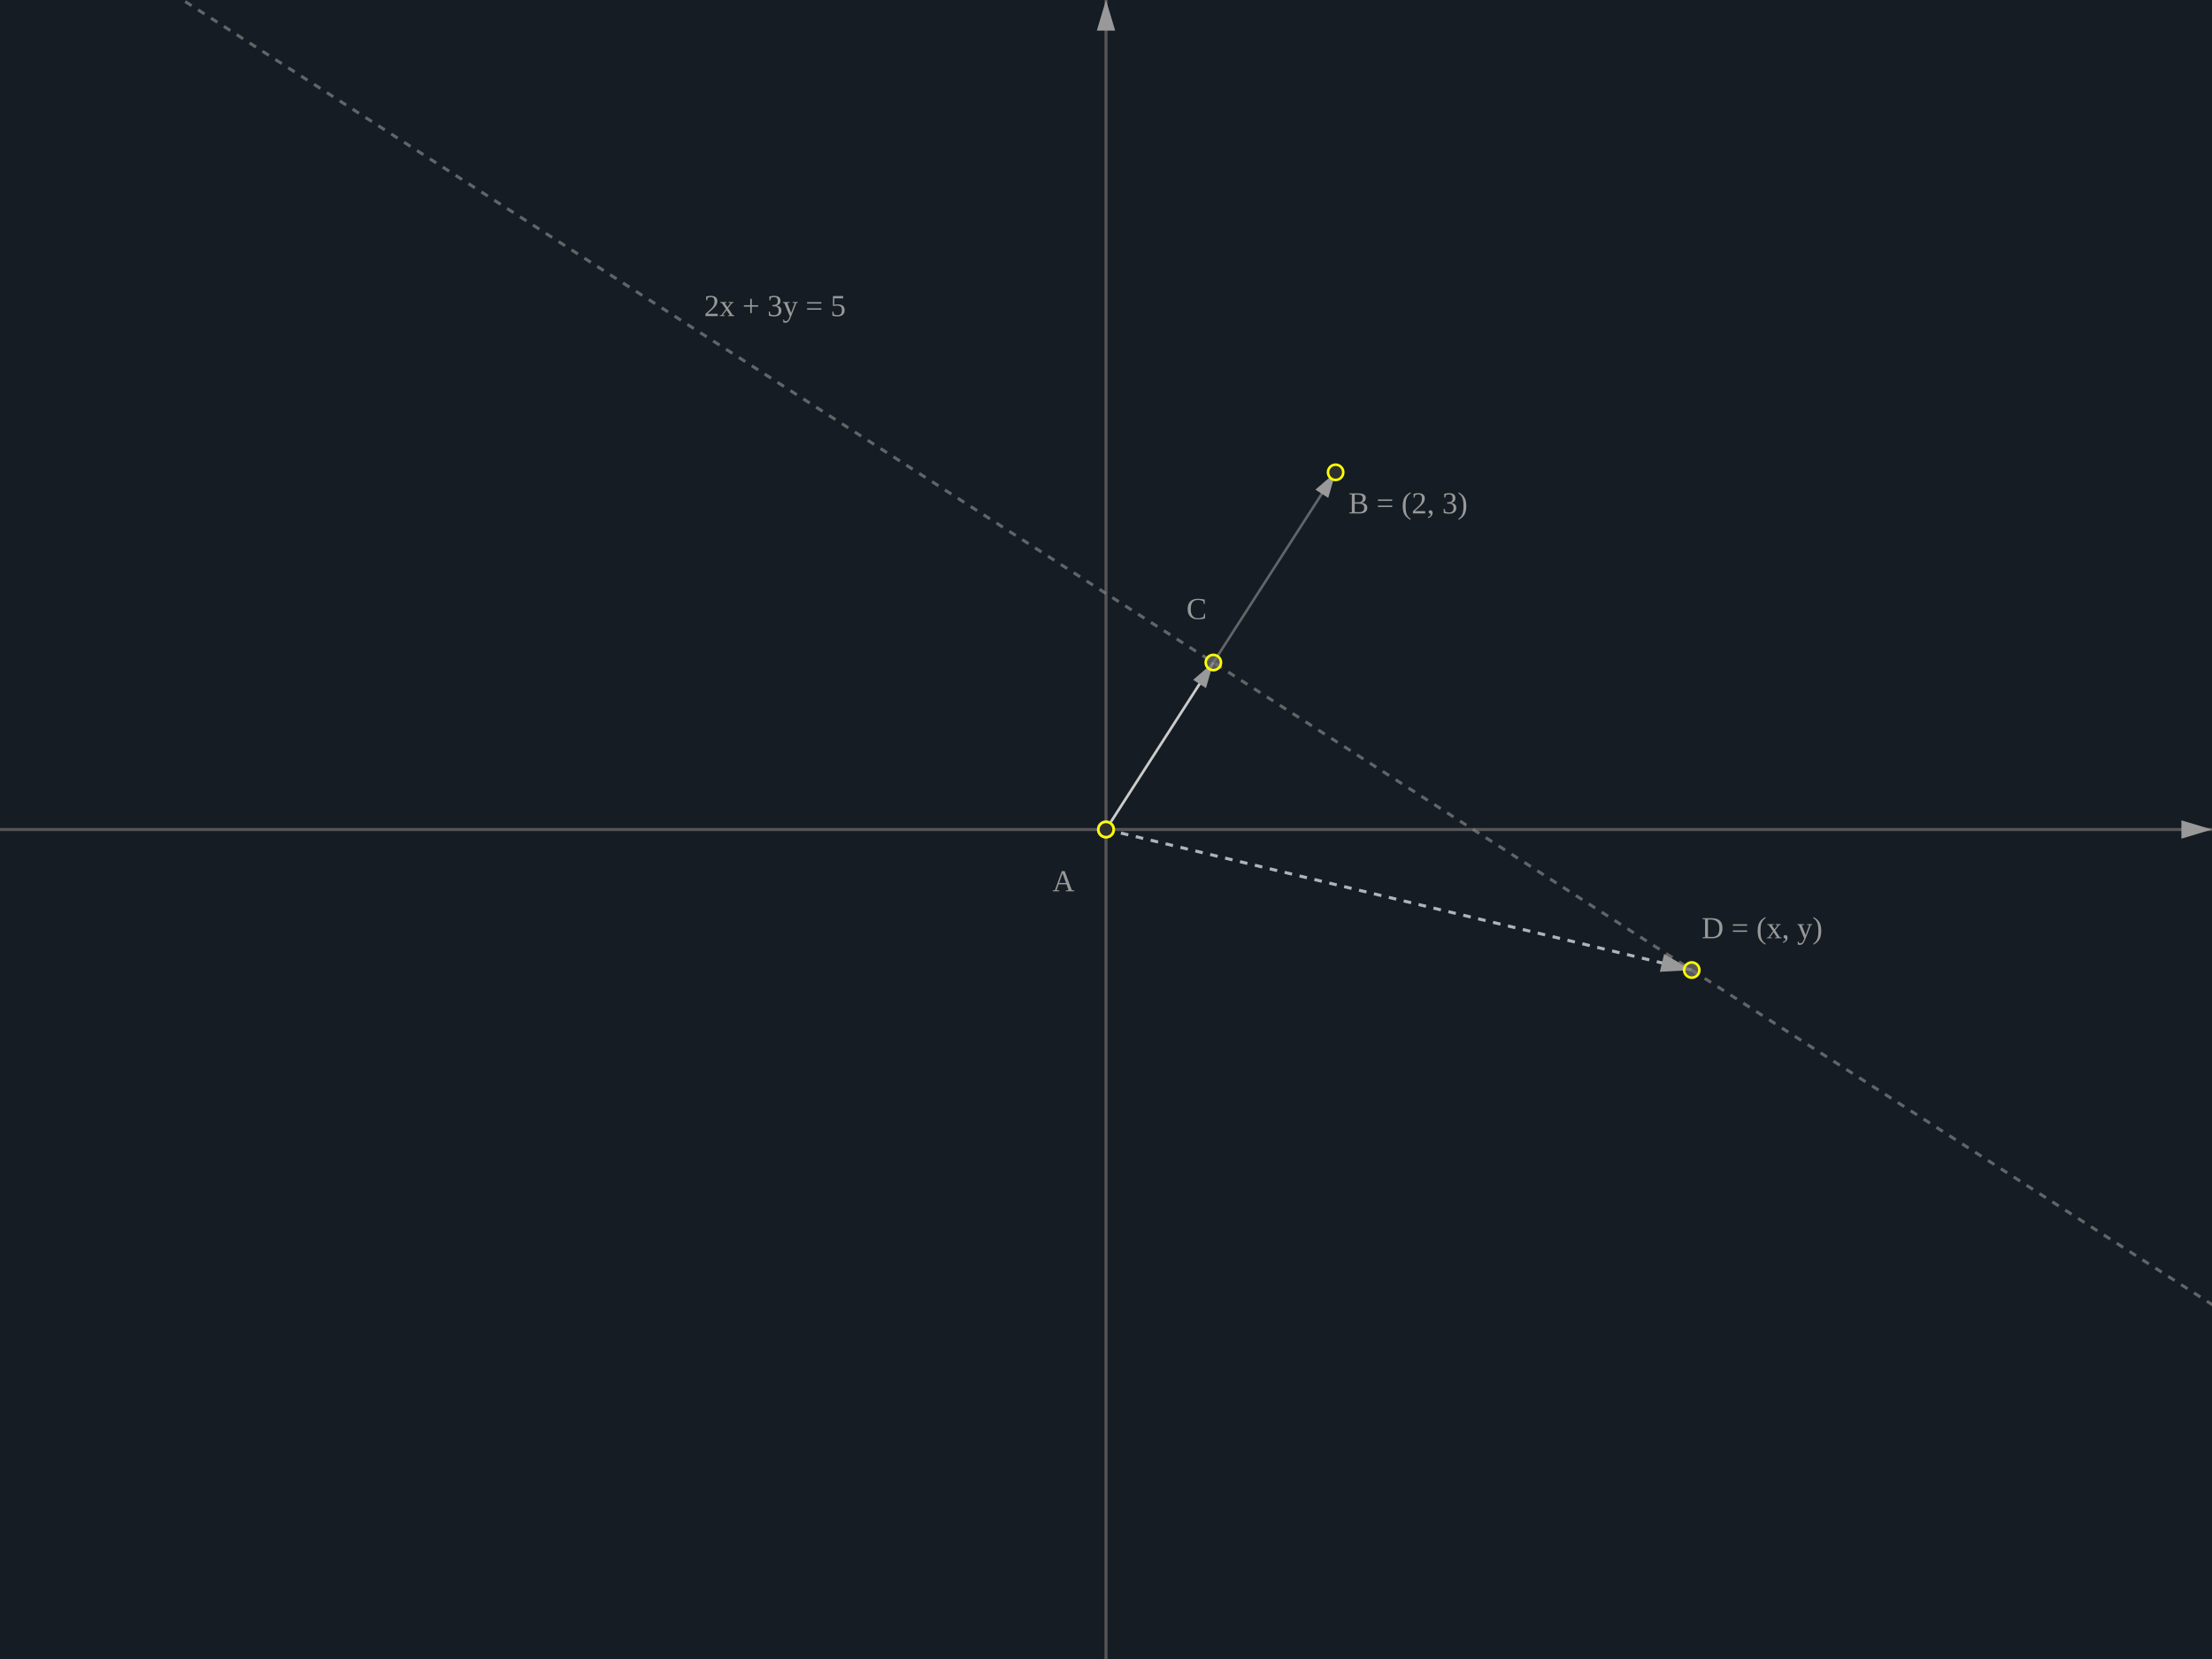
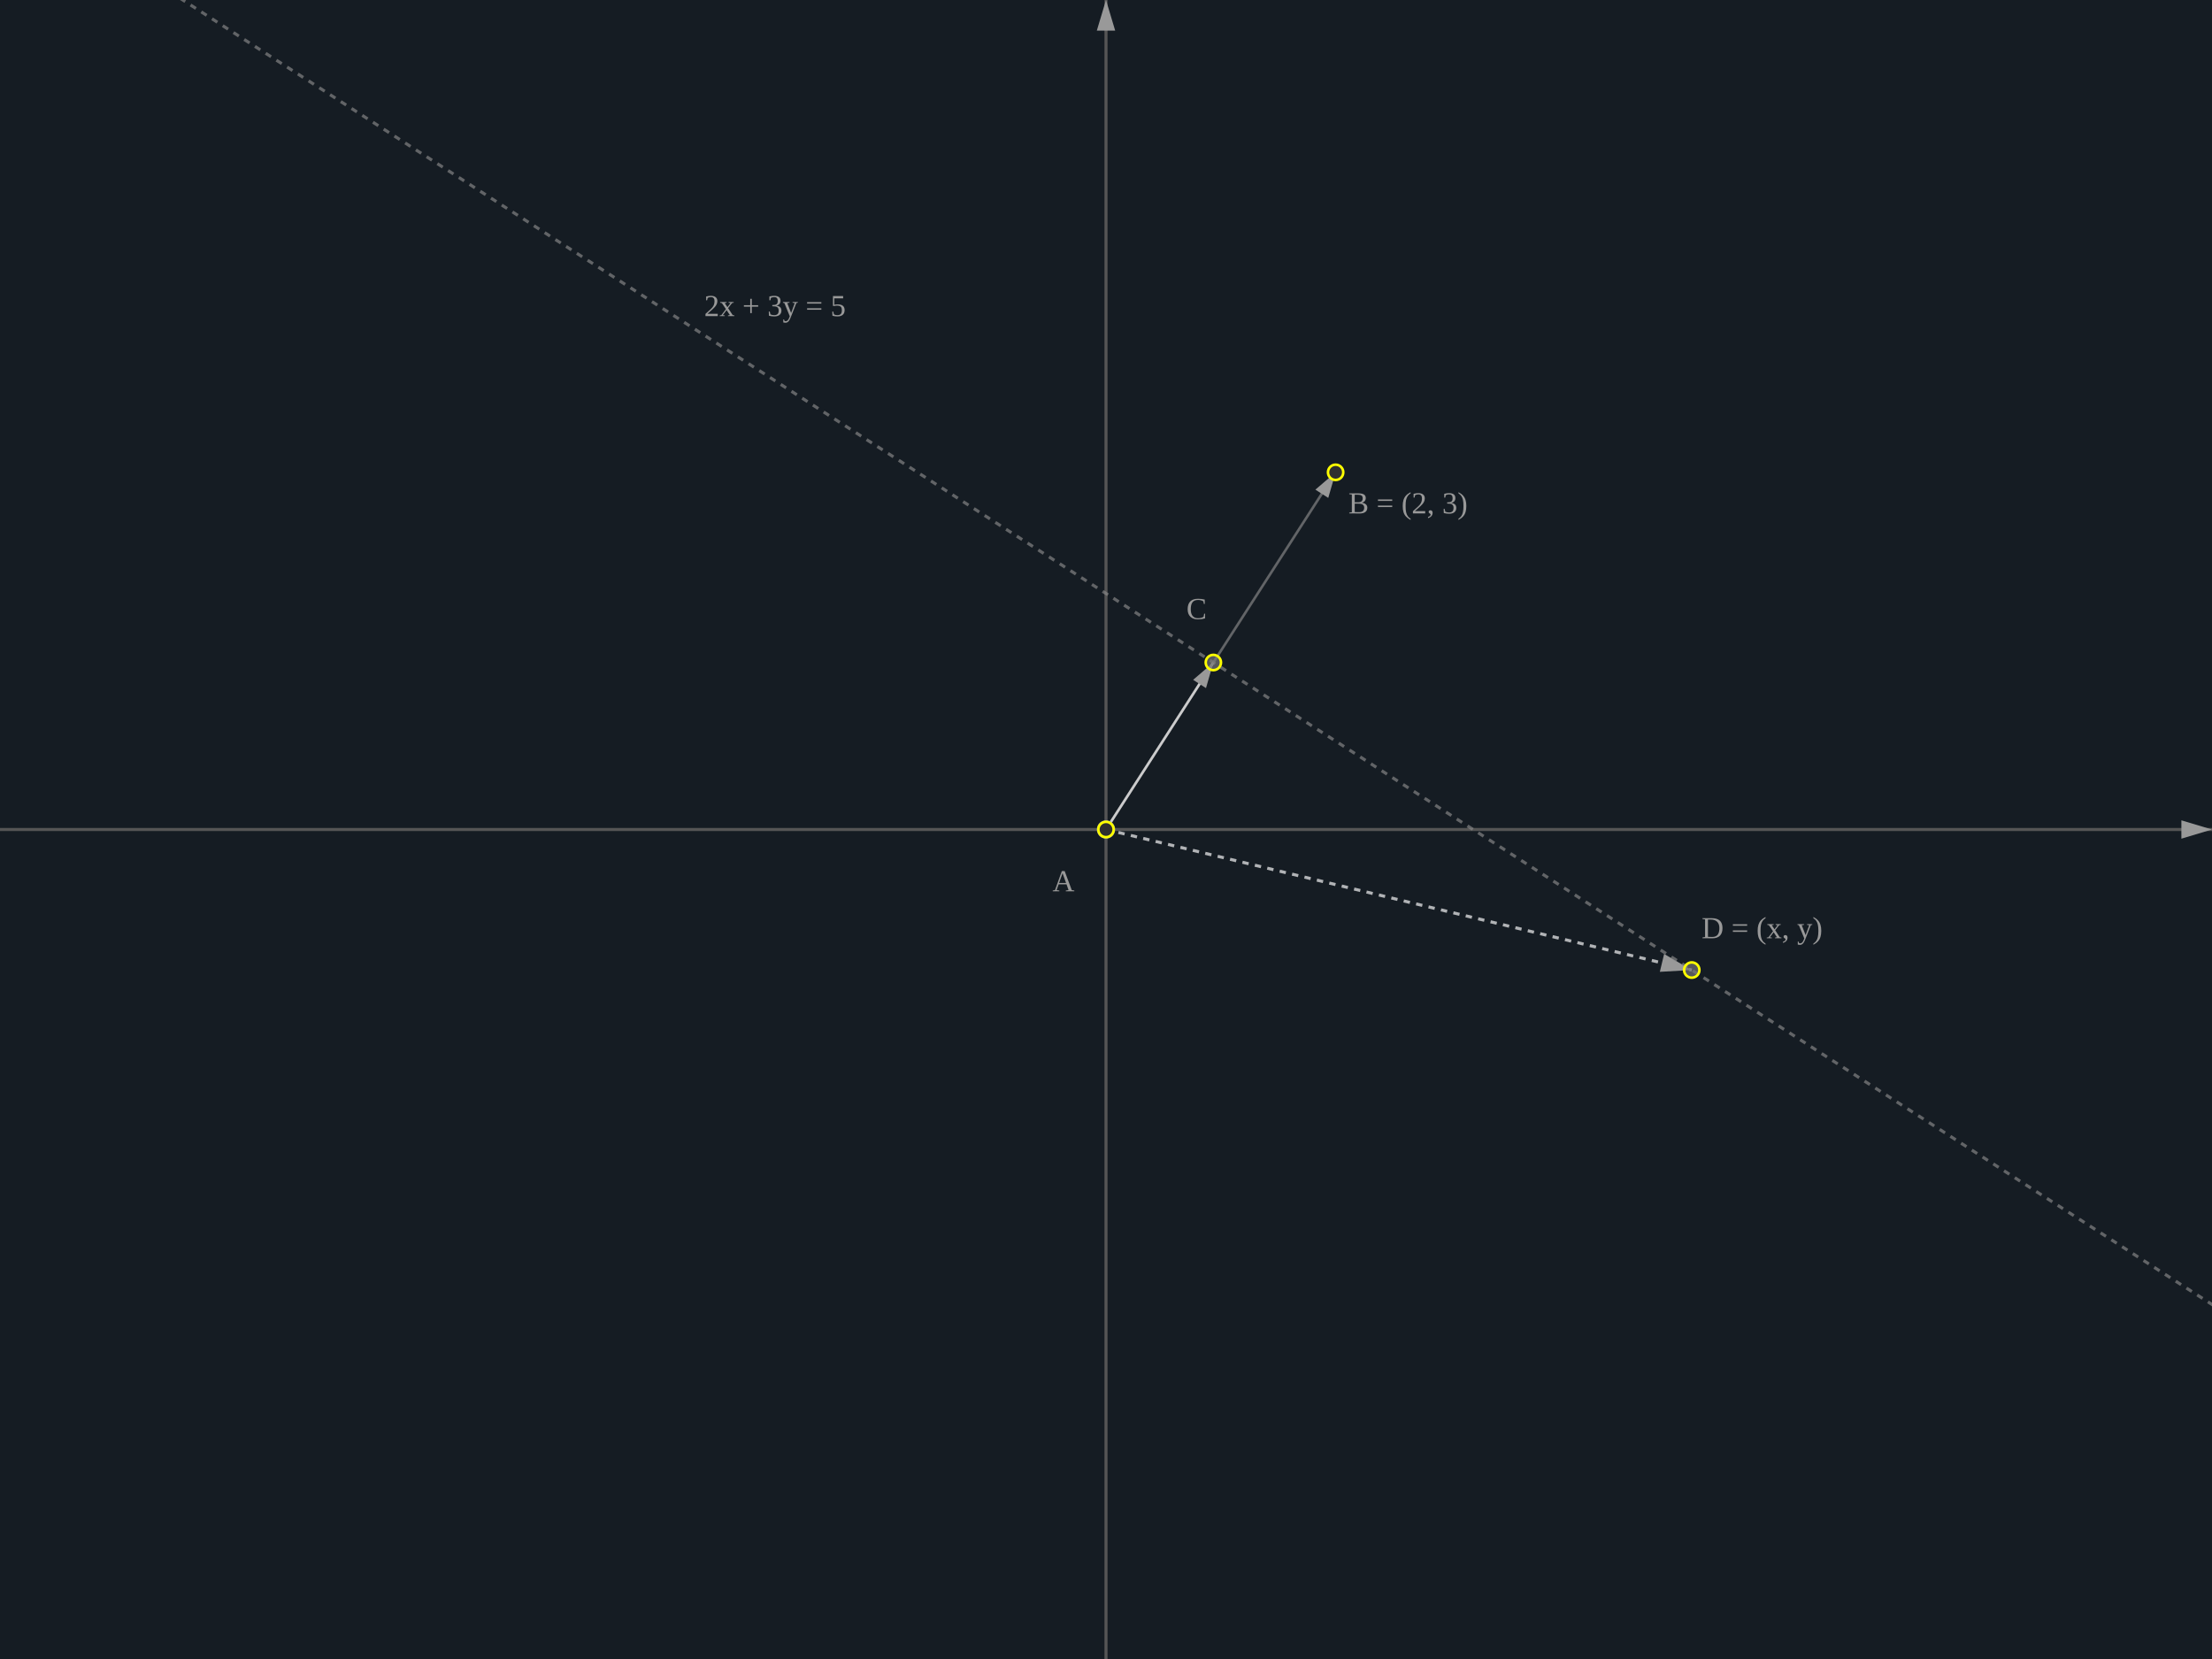
<svg xmlns="http://www.w3.org/2000/svg" xmlns:html="http://www.w3.org/1999/xhtml" xmlns:ns1="https://svgjs.com/svgjs" version="1.1" width="867" height="650.25" viewBox="0 0 867 650.25">
  <g transform="matrix(1,0,0,-1,433.5,325.125)">
    <rect width="867" height="650.25" class="fsg-board" fill="#ffffff00" x="-433.5" y="-325.125" />
    <rect width="0" height="0" class="fsg-ui-select-box" x="104.5" y="95" />
    <line x1="-433.5" y1="0" x2="433.5" y2="0" class="axis-x" stroke="#888888aa" marker-end="url(#SvgjsMarker1000)" fsg_shape="true" fsg-no="1" />
    <line x1="0" y1="-325.125" x2="0" y2="325.125" class="axis-y" stroke="#888888aa" marker-end="url(#SvgjsMarker1000)" fsg_shape="true" fsg-no="2" />
    <line x1="0" y1="0" x2="90" y2="140" class="vector" stroke="#888888aa" marker-start="url(#SvgjsMarker1001)" marker-end="url(#SvgjsMarker1000)" fsg_shape="true" fsg-no="16" fsg-refs="4,5" />
    <line x1="0" y1="0" x2="42.078" y2="65.455" class="vector" stroke="#ffffffaa" marker-start="url(#SvgjsMarker1001)" marker-end="url(#SvgjsMarker1000)" fsg_shape="true" fsg-no="18" fsg-refs="4,17" />
    <line x1="0" y1="0" x2="229.587" y2="-55.086" class="vector dashed" stroke="#ffffffaa" marker-start="url(#SvgjsMarker1001)" marker-end="url(#SvgjsMarker1000)" fsg_shape="true" fsg-no="22" fsg-refs="4,21" />
-     <circle r="3" cx="0" cy="0" class="point" stroke="#888888aa" label="A" fsg-no="4" />
-     <circle r="3" cx="90" cy="140" class="point" stroke="#888888aa" label="B = (2, 3)" fsg-no="5" />
+     <circle r="3" cx="0" cy="0" class="point" stroke="#888888aa" fsg-no="4" fsg-text="A" />
+     <circle r="3" cx="90" cy="140" class="point" stroke="#888888aa" fsg-no="5" fsg-text="B = (2, 3)" />
    <text class="label" offset_x="-21" offset_y="12.766" transform="matrix(1,0,0,-1,0,0)" x="-21" y="3.422" fsg-of="4" ns1:data="{&quot;leading&quot;:&quot;1.3&quot;}">
      <tspan dy="20.8" x="-21" ns1:data="{&quot;leading&quot;:&quot;1.3&quot;,&quot;newLined&quot;:true}">A</tspan>
    </text>
    <text class="label" offset_x="5" offset_y="5" transform="matrix(1,0,0,-1,0,0)" x="95" y="-144.688" fsg-of="5" ns1:data="{&quot;leading&quot;:&quot;1.3&quot;}">
      <tspan dy="20.8" x="95" ns1:data="{&quot;leading&quot;:&quot;1.3&quot;,&quot;newLined&quot;:true}">B = (2, 3)</tspan>
    </text>
-     <line x1="434" y1="-186.495" x2="-362.631" y2="325.625" class="perp-line dashed" stroke="#888888aa" label="2x + 3y = 5" fsg_shape="true" fsg-no="20" fsg-refs="18,17" />
-     <circle r="3" cx="42.078" cy="65.455" class="pin-point" label="C" fsg-no="17" fsg-refs="16" />
+     <line x1="434" y1="-186.495" x2="-362.631" y2="325.625" class="perp-line dashed" stroke="#888888aa" fsg_shape="true" fsg-no="20" fsg-refs="18,17" fsg-text="2x + 3y = 5" />
+     <circle r="3" cx="42.078" cy="65.455" class="pin-point" fsg-no="17" fsg-refs="16" fsg-text="C" />
    <text class="label" offset_x="-10.587" offset_y="-28.318" transform="matrix(1,0,0,-1,0,0)" x="31.503" y="-103.284" fsg-of="17" ns1:data="{&quot;leading&quot;:&quot;1.3&quot;}">
      <tspan dy="20.8" x="31.503" ns1:data="{&quot;leading&quot;:&quot;1.3&quot;,&quot;newLined&quot;:true}">C</tspan>
    </text>
-     <circle r="3" cx="229.587" cy="-55.086" class="pin-point" label="D = (x, y)" fsg-no="21" fsg-refs="20" />
+     <circle r="3" cx="229.587" cy="-55.086" class="pin-point" fsg-no="21" fsg-refs="20" fsg-text="D = (x, y)" />
    <text class="label" offset_x="3.851" offset_y="-23.588" transform="matrix(1,0,0,-1,0,0)" x="233.449" y="21.82" fsg-of="21" ns1:data="{&quot;leading&quot;:&quot;1.3&quot;}">
      <tspan dy="20.8" x="233.449" ns1:data="{&quot;leading&quot;:&quot;1.3&quot;,&quot;newLined&quot;:true}">D = (x, y)</tspan>
    </text>
    <text class="label" offset_x="-193.216" offset_y="-142.669" transform="matrix(1,0,0,-1,0,0)" x="-157.518" y="-222.025" fsg-of="20" ns1:data="{&quot;leading&quot;:&quot;1.3&quot;}">
      <tspan dy="20.8" x="-157.518" ns1:data="{&quot;leading&quot;:&quot;1.3&quot;,&quot;newLined&quot;:true}">2x + 3y = 5</tspan>
    </text>
  </g>
  <defs>
    <style>
svg {
  user-select: none;
  -webkit-user-select: none;
}

svg .fsg-board {
  fill: #151c23;
}

svg .fsg-ui-select-box {
  stroke-width: 0.5;
  fill: none;
}

svg .menu {
  font: 0.9em Roboto, Helvetica, Sans-Serif, Times, serif, monospace;
}

svg .menu_title {
  fill: #aaa;
  font-family: Georgia, 'Times New Roman', Times, serif;
}

svg .menu_item {
  font-weight: 300;
  fill: #888;
}

svg .menu_item:hover {
  fill: #fff;
  cursor: pointer;
}

svg *[fsg_hidden] {
  visibility: hidden;
}

svg *[fsg_shape]:hover {
  stroke: #fff;
}

svg .dashed {
-   stroke-dasharray: 3;
+   stroke-dasharray: 2.5 2.5;
+   stroke-width: 1.2;
+ }
+ 
+ svg .dashed2 {
+   stroke-dasharray: 6 3;
+   stroke-width: 1.2;
+ }
+ 
+ svg .dashed3 {
+   stroke-dasharray: 5 5;
+   stroke-width: 1.2;
+ }
+ 
+ svg .dashed4 {
+   stroke-dasharray: 3 2 8;
  stroke-width: 1.2;
}

svg .axis-x, svg .axis-y {
  stroke: #555; 
  stroke-width: 1.2;
}

svg .vector-marker-start, svg .vector-marker-end {
  fill: #999;
}

svg .point {
  fill: #2f2f2f;
  stroke: #ff0;
}

svg .pin-point {
  fill: #777777aa;
  stroke: #ff0;
}

svg .mid-point, svg .intersect-point {
  fill: #777777aa;
  stroke: #565656aa;
}

svg .point:hover, svg .pin-point:hover {
  cursor: grab;
}

svg .mid-point:hover, svg .intersect-point:hover {
  cursor: pointer;
}

svg g, svg div, svg foreignObject, svg span {
  position: relative;
}

svg span.base {
  position: relative !important;
}

svg .latex-container {
  width: max-content;
  height: max-content;
  position: fixed; /* important for Safari */
}

svg .latex,
svg .label {
  color: #999;
  fill: #999;
  font-family: 'KaTeX_Math', 'Times New Roman', Times, serif;
}

svg .length-marker,
svg .angle-marker {
  fill: none
}
</style>
    <html:link rel="stylesheet" href="https://rintaroutw.github.io/fsg/style/runtime.css" />
    <html:link rel="stylesheet" href="https://cdn.jsdelivr.net/npm/katex@0.12.0/dist/katex.min.css" />
    <marker markerWidth="6" markerHeight="6" refX="3" refY="3" viewBox="0 0 6 6" orient="auto" class="vector-start-marker" id="SvgjsMarker1001">
      <circle r="3" cx="3" cy="3" class="vector-marker-start" />
    </marker>
    <marker markerWidth="10" markerHeight="6" refX="10" refY="3" viewBox="0 0 10 6" orient="auto" class="vector-end-marker" id="SvgjsMarker1000">
      <polygon points="0 0, 10 3, 0 6" stroke-width="1" class="vector-marker-end" />
    </marker>
  </defs>
</svg>
